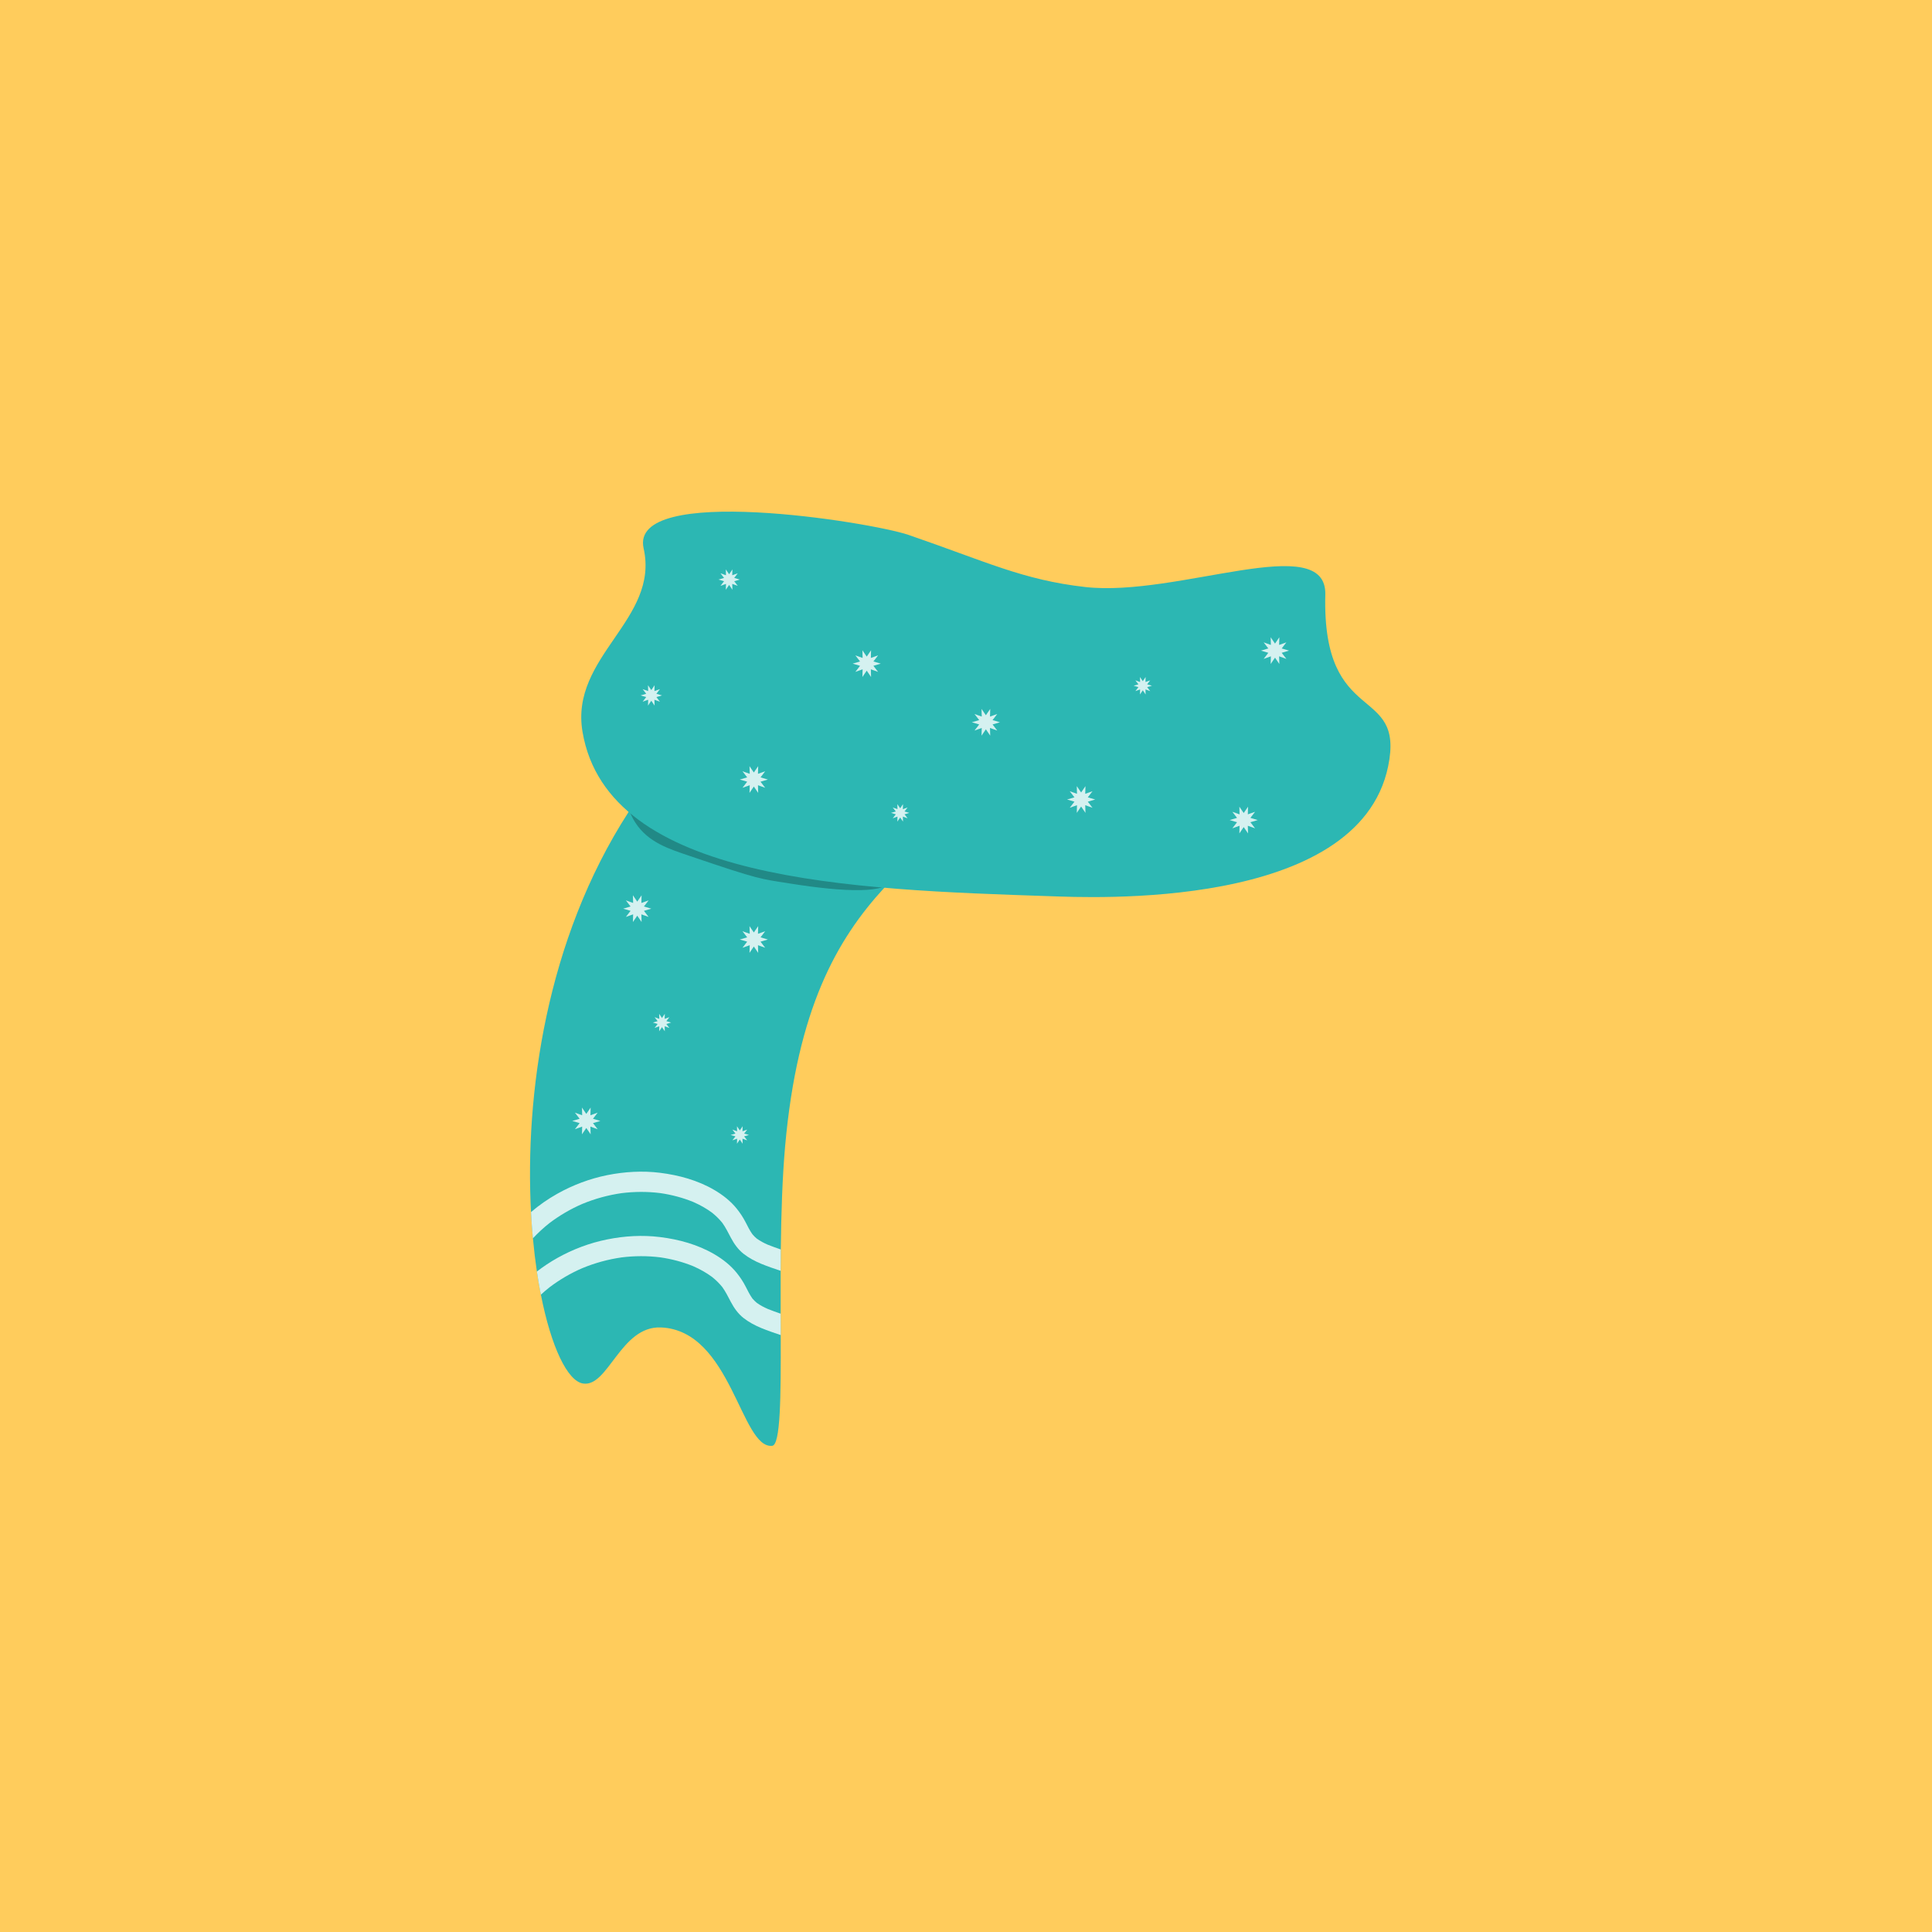
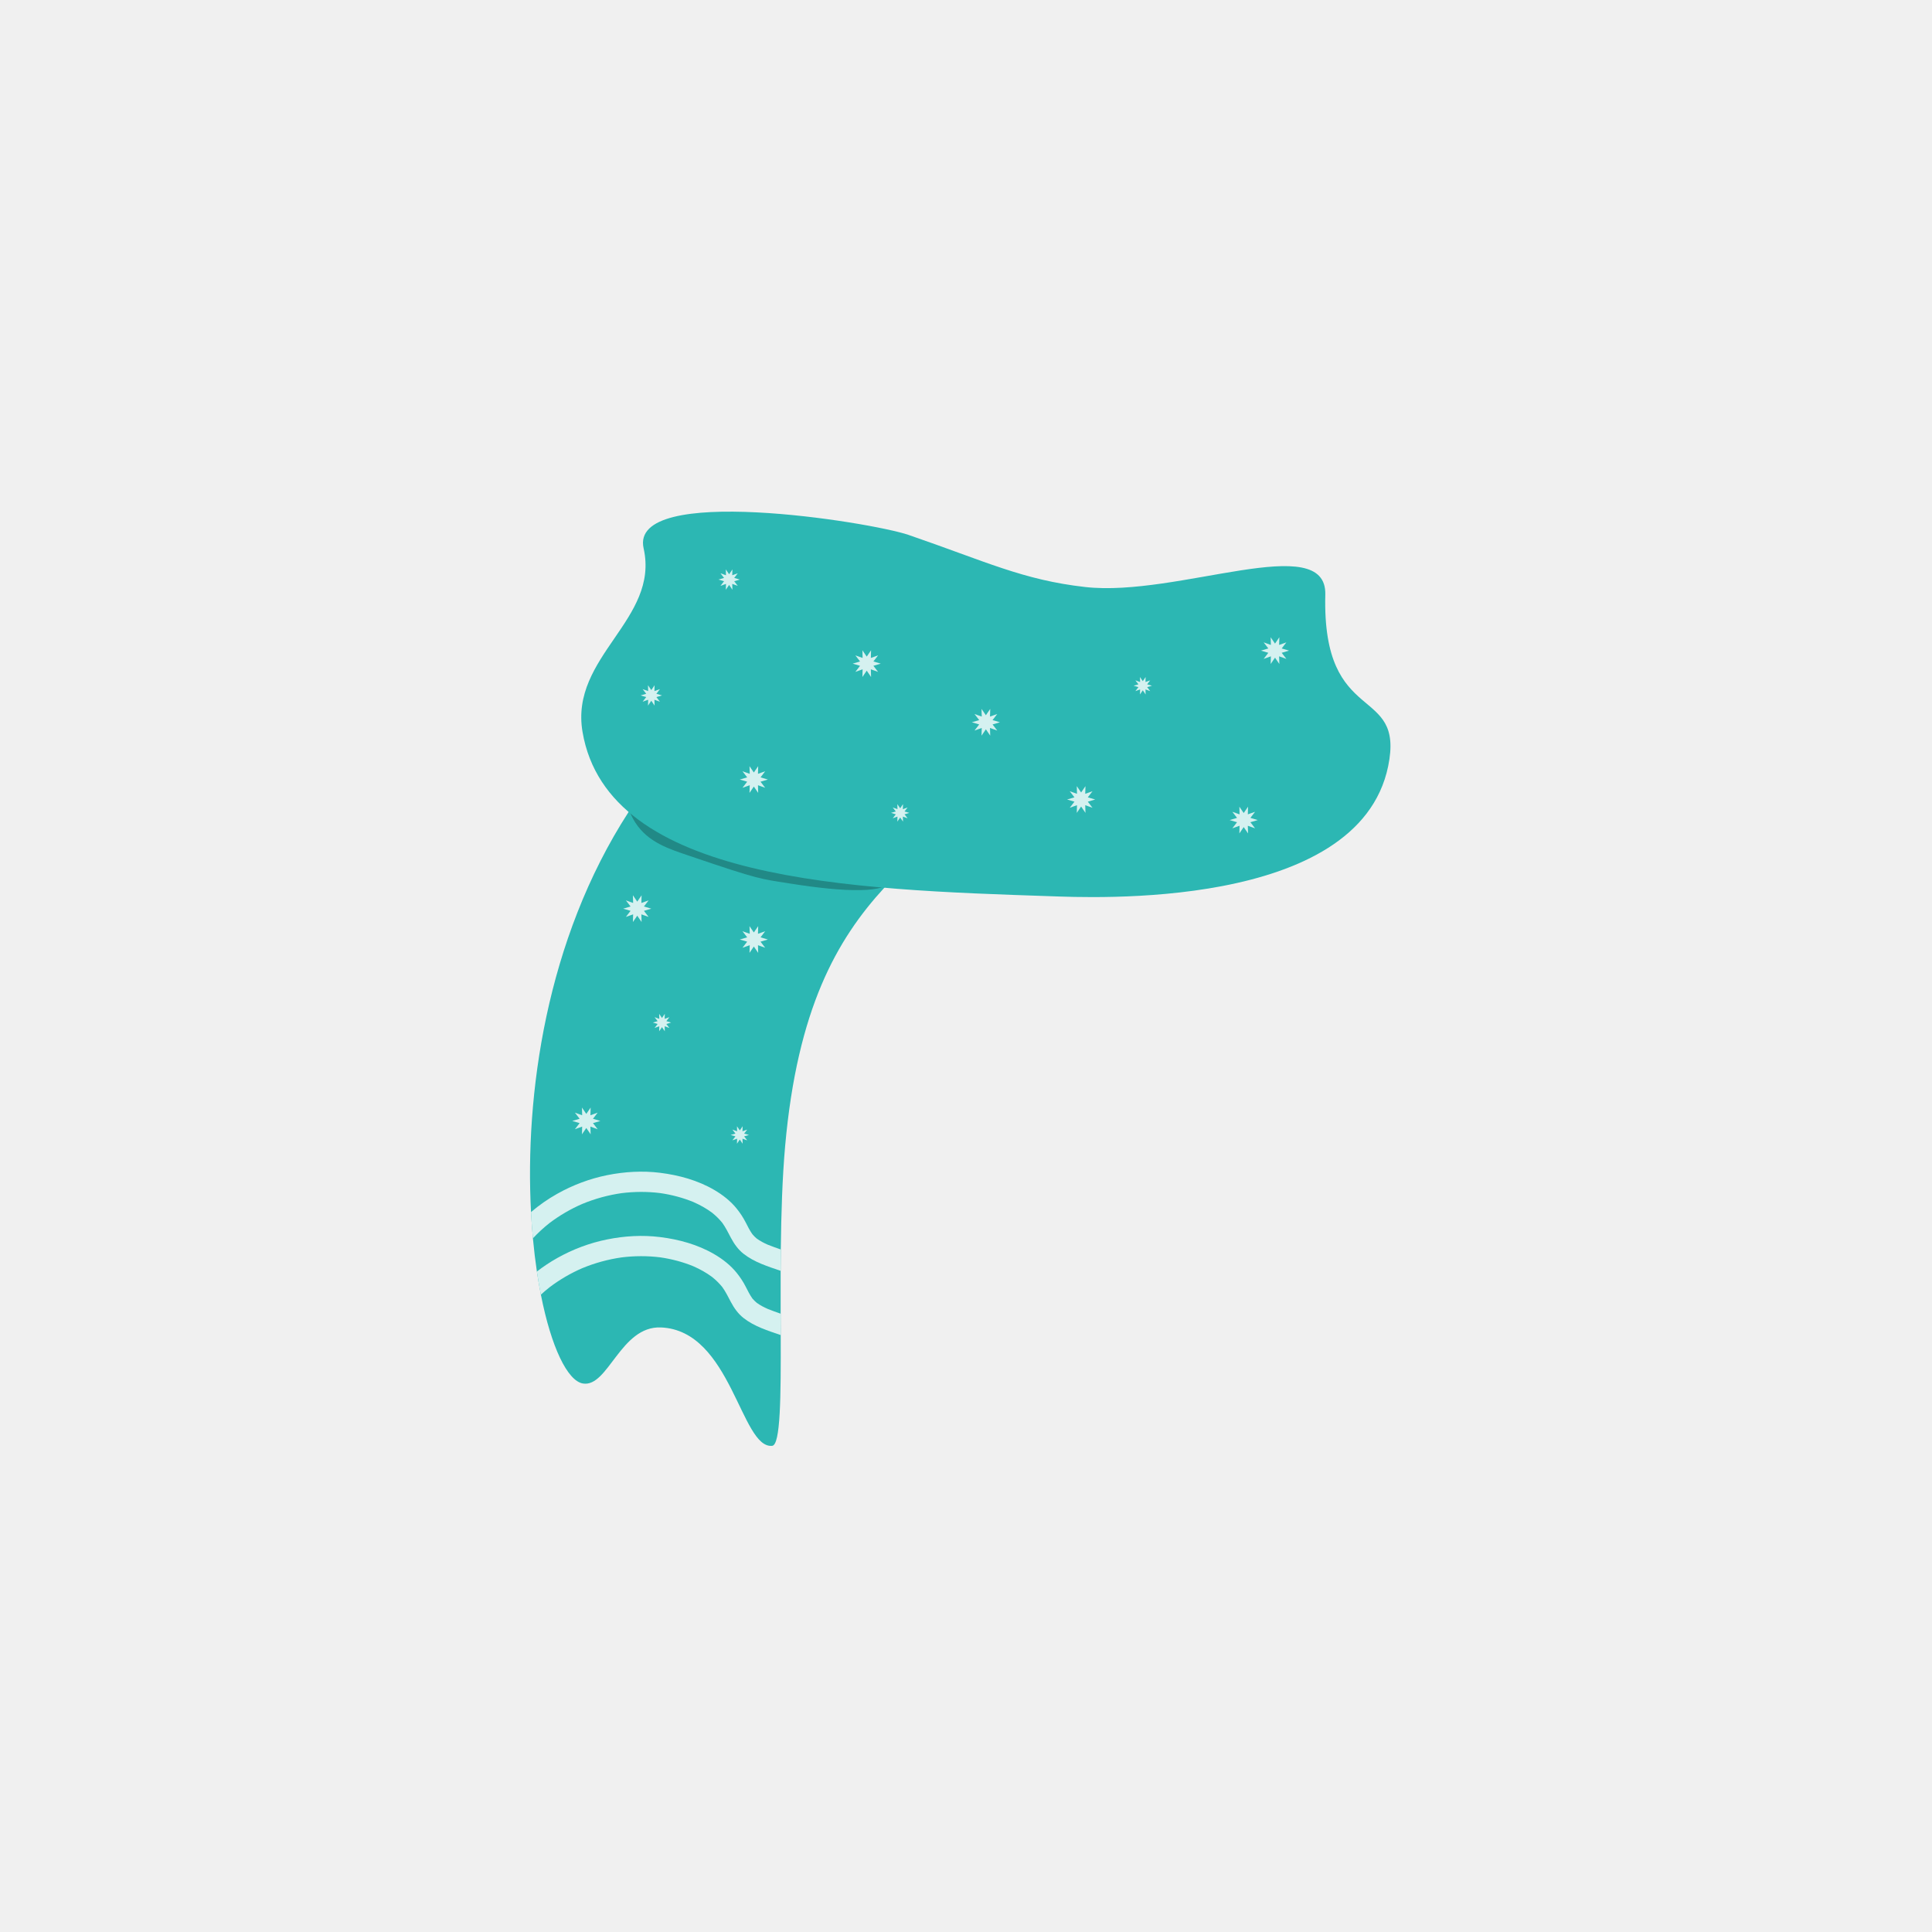
<svg xmlns="http://www.w3.org/2000/svg" width="400" zoomAndPan="magnify" viewBox="0 0 300 300" height="400" preserveAspectRatio="xMidYMid meet" version="1.0">
-   <rect x="-30" width="360" fill="#ffffff" y="-30" height="360" fill-opacity="1" />
-   <rect x="-30" width="360" fill="#ffcc5c" y="-30" height="360" fill-opacity="1" />
  <path fill="#2cb7b3" d="M 161.504 119.059 C 160.898 124.309 152.367 123.852 144.184 131.191 C 142.16 133.004 140.168 134.844 138.254 136.848 C 138.062 137.047 137.871 137.25 137.68 137.453 C 137.559 137.586 137.438 137.715 137.316 137.848 C 129.902 145.918 123.809 156.73 121.918 177.93 C 121.477 182.895 121.305 188.48 121.242 194.02 C 121.23 195.125 121.223 196.234 121.219 197.332 C 121.211 199.598 121.215 201.832 121.219 203.988 C 121.223 205.117 121.227 206.23 121.23 207.309 C 121.258 216.996 121.203 224.375 119.902 224.508 C 115.035 224.996 113.574 206.566 102.621 206.125 C 96.359 205.871 94.441 215.457 90.531 214.832 C 88.121 214.445 85.594 209.191 83.988 201.035 C 83.762 199.895 83.555 198.695 83.367 197.445 C 83.125 195.809 82.918 194.086 82.75 192.289 C 82.629 190.969 82.531 189.609 82.457 188.211 C 81.496 170.129 84.738 145.98 97.613 126.078 C 97.652 126.016 97.691 125.957 97.73 125.895 C 98.152 125.246 98.586 124.602 99.031 123.961 C 99.914 122.684 100.84 121.43 101.809 120.195 C 107.016 113.562 116.137 102.285 130.188 101.125 C 131.43 101.023 132.676 101.004 133.918 101.055 C 133.938 101.055 133.957 101.059 133.977 101.059 C 134.367 101.074 134.758 101.102 135.152 101.133 C 135.188 101.137 135.223 101.137 135.258 101.141 C 149.18 102.305 162.285 112.293 161.504 119.059 Z M 161.504 119.059 " fill-opacity="1" fill-rule="nonzero" />
  <path fill="#218986" d="M 97.16 123.656 C 97.316 124.723 97.684 126.23 98.648 127.727 C 100.664 130.848 103.953 131.84 107.027 132.887 C 118.176 136.68 117.98 136.441 122.746 137.203 C 131.051 138.527 138.223 138.84 138.355 136.438 C 138.484 134.168 131.031 129.137 97.16 123.656 Z M 97.16 123.656 " fill-opacity="1" fill-rule="nonzero" />
  <path fill="#2cb7b3" d="M 141.109 83.07 C 135.234 81.051 97.668 75.035 99.941 85.148 C 102.434 96.223 88.465 101.91 90.453 113.641 C 94.406 136.934 132.406 138.133 163.027 139.16 C 169.121 139.363 210.902 141.469 215.551 118.992 C 218.215 106.105 205.262 113.141 205.793 92.34 C 206.051 82.246 182.898 92.777 168.508 91.152 C 158.824 90.059 153.074 87.184 141.105 83.07 Z M 141.109 83.07 " fill-opacity="1" fill-rule="nonzero" />
  <path fill="#d5f1f0" d="M 121.227 207.309 C 119.227 206.621 117.141 205.984 115.457 204.66 C 114.609 203.996 113.984 203.105 113.484 202.16 C 113.062 201.367 112.676 200.566 112.148 199.84 C 111.68 199.266 111.152 198.75 110.574 198.289 C 110.57 198.285 110.57 198.285 110.566 198.281 C 109.68 197.625 108.711 197.086 107.699 196.641 C 107.695 196.637 107.695 196.633 107.688 196.633 C 106.039 195.953 104.301 195.5 102.535 195.242 C 100.535 194.992 98.512 195 96.516 195.25 C 94.418 195.551 92.363 196.113 90.406 196.926 C 88.605 197.707 86.902 198.699 85.336 199.887 C 84.871 200.25 84.418 200.637 83.984 201.039 C 83.758 199.898 83.555 198.699 83.367 197.445 C 84.367 196.668 85.43 195.965 86.527 195.348 C 88.93 193.996 91.562 193.004 94.266 192.461 C 96.965 191.914 99.75 191.75 102.48 192.09 C 105.422 192.453 108.348 193.25 110.922 194.758 C 112.223 195.516 113.457 196.48 114.402 197.66 C 114.941 198.328 115.398 199.023 115.789 199.789 C 116.113 200.418 116.422 201.055 116.832 201.633 C 117.043 201.879 117.273 202.105 117.523 202.312 C 118.043 202.688 118.613 202.984 119.199 203.242 C 119.203 203.246 119.207 203.246 119.215 203.25 C 119.871 203.516 120.543 203.754 121.219 203.988 C 121.223 205.121 121.223 206.23 121.227 207.312 Z M 121.227 207.309 " fill-opacity="1" fill-rule="nonzero" />
  <path fill="#d5f1f0" d="M 121.238 194.02 C 121.227 195.125 121.223 196.234 121.215 197.332 C 119.215 196.645 117.137 196.008 115.457 194.688 C 114.609 194.02 113.984 193.129 113.484 192.184 C 113.062 191.395 112.68 190.598 112.152 189.871 C 111.688 189.297 111.156 188.781 110.582 188.316 C 110.578 188.316 110.574 188.312 110.574 188.312 L 110.574 188.309 C 109.68 187.648 108.707 187.105 107.688 186.66 C 107.684 186.652 107.676 186.652 107.668 186.648 C 106.016 185.973 104.281 185.516 102.516 185.262 C 100.523 185.012 98.504 185.023 96.508 185.273 C 94.426 185.574 92.391 186.129 90.445 186.934 C 88.617 187.723 86.891 188.727 85.305 189.93 C 84.395 190.652 83.539 191.441 82.746 192.289 C 82.625 190.969 82.527 189.609 82.453 188.215 C 83.715 187.133 85.086 186.18 86.527 185.371 C 88.93 184.02 91.562 183.027 94.266 182.48 C 96.965 181.938 99.746 181.773 102.48 182.109 C 105.422 182.477 108.348 183.273 110.922 184.781 C 112.219 185.539 113.457 186.504 114.402 187.684 C 114.941 188.352 115.395 189.047 115.789 189.812 C 116.113 190.441 116.422 191.078 116.832 191.652 C 117.039 191.902 117.27 192.129 117.52 192.336 C 118.035 192.703 118.594 193 119.172 193.254 C 119.172 193.254 119.176 193.254 119.176 193.258 C 119.855 193.531 120.547 193.777 121.238 194.016 Z M 121.238 194.02 " fill-opacity="1" fill-rule="nonzero" />
  <path fill="#d5f1f0" d="M 134.586 101.957 L 135.258 100.973 L 135.227 102.164 L 136.352 101.766 L 135.621 102.711 L 136.766 103.047 L 135.621 103.387 L 136.352 104.332 L 135.227 103.93 L 135.258 105.125 L 134.586 104.141 L 133.914 105.125 L 133.945 103.93 L 132.82 104.332 L 133.547 103.387 L 132.406 103.047 L 133.547 102.711 L 132.82 101.766 L 133.945 102.164 L 133.914 100.973 Z M 134.586 101.957 " fill-opacity="1" fill-rule="nonzero" />
  <path fill="#d5f1f0" d="M 117.055 119.953 L 117.73 118.969 L 117.699 120.16 L 118.82 119.762 L 118.094 120.707 L 119.238 121.047 L 118.094 121.383 L 118.82 122.328 L 117.699 121.93 L 117.73 123.121 L 117.055 122.137 L 116.383 123.121 L 116.418 121.93 L 115.293 122.328 L 116.02 121.383 L 114.875 121.047 L 116.02 120.707 L 115.293 119.762 L 116.418 120.16 L 116.383 118.969 Z M 117.055 119.953 " fill-opacity="1" fill-rule="nonzero" />
  <path fill="#d5f1f0" d="M 153.086 111.062 L 153.762 110.078 L 153.727 111.27 L 154.852 110.871 L 154.125 111.816 L 155.27 112.152 L 154.125 112.492 L 154.852 113.438 L 153.727 113.039 L 153.762 114.23 L 153.086 113.246 L 152.414 114.23 L 152.445 113.039 L 151.32 113.438 L 152.051 112.492 L 150.906 112.152 L 152.051 111.816 L 151.32 110.871 L 152.445 111.27 L 152.414 110.078 Z M 153.086 111.062 " fill-opacity="1" fill-rule="nonzero" />
  <path fill="#d5f1f0" d="M 167.875 123.055 L 168.551 122.07 L 168.516 123.262 L 169.641 122.863 L 168.914 123.809 L 170.059 124.145 L 168.914 124.484 L 169.641 125.43 L 168.516 125.031 L 168.551 126.223 L 167.875 125.238 L 167.203 126.223 L 167.234 125.031 L 166.109 125.43 L 166.84 124.484 L 165.695 124.145 L 166.84 123.809 L 166.109 122.863 L 167.234 123.262 L 167.203 122.07 Z M 167.875 123.055 " fill-opacity="1" fill-rule="nonzero" />
  <path fill="#d5f1f0" d="M 117.055 144.793 L 117.73 143.809 L 117.699 145 L 118.82 144.602 L 118.094 145.547 L 119.238 145.887 L 118.094 146.223 L 118.82 147.168 L 117.699 146.77 L 117.73 147.961 L 117.055 146.977 L 116.383 147.961 L 116.418 146.77 L 115.293 147.168 L 116.02 146.223 L 114.875 145.887 L 116.02 145.547 L 115.293 144.602 L 116.418 145 L 116.383 143.809 Z M 117.055 144.793 " fill-opacity="1" fill-rule="nonzero" />
  <path fill="#d5f1f0" d="M 91.039 172.969 L 91.715 171.98 L 91.68 173.176 L 92.805 172.773 L 92.078 173.723 L 93.223 174.059 L 92.078 174.398 L 92.805 175.344 L 91.68 174.941 L 91.715 176.137 L 91.039 175.152 L 90.367 176.137 L 90.398 174.941 L 89.273 175.344 L 90.004 174.398 L 88.859 174.059 L 90.004 173.723 L 89.273 172.773 L 90.398 173.176 L 90.367 171.98 Z M 91.039 172.969 " fill-opacity="1" fill-rule="nonzero" />
  <path fill="#d5f1f0" d="M 98.953 140.004 L 99.625 139.02 L 99.594 140.211 L 100.715 139.812 L 99.988 140.758 L 101.133 141.098 L 99.988 141.434 L 100.715 142.379 L 99.594 141.98 L 99.625 143.172 L 98.953 142.188 L 98.277 143.172 L 98.312 141.98 L 97.188 142.379 L 97.914 141.434 L 96.77 141.098 L 97.914 140.758 L 97.188 139.812 L 98.312 140.211 L 98.277 139.02 Z M 98.953 140.004 " fill-opacity="1" fill-rule="nonzero" />
  <path fill="#d5f1f0" d="M 193.121 126.246 L 193.797 125.262 L 193.762 126.453 L 194.887 126.055 L 194.16 127 L 195.305 127.34 L 194.16 127.676 L 194.887 128.621 L 193.762 128.223 L 193.797 129.414 L 193.121 128.43 L 192.449 129.414 L 192.48 128.223 L 191.359 128.621 L 192.086 127.676 L 190.941 127.34 L 192.086 127 L 191.359 126.055 L 192.48 126.453 L 192.449 125.262 Z M 193.121 126.246 " fill-opacity="1" fill-rule="nonzero" />
  <path fill="#d5f1f0" d="M 197.984 99.938 L 198.656 98.953 L 198.621 100.145 L 199.746 99.746 L 199.02 100.691 L 200.164 101.027 L 199.02 101.367 L 199.746 102.312 L 198.621 101.914 L 198.656 103.105 L 197.984 102.121 L 197.309 103.105 L 197.34 101.914 L 196.219 102.312 L 196.945 101.367 L 195.801 101.027 L 196.945 100.691 L 196.219 99.746 L 197.34 100.145 L 197.309 98.953 Z M 197.984 99.938 " fill-opacity="1" fill-rule="nonzero" />
  <path fill="#d5f1f0" d="M 177.453 105.77 L 177.891 105.125 L 177.871 105.902 L 178.602 105.645 L 178.129 106.262 L 178.875 106.48 L 178.129 106.699 L 178.602 107.316 L 177.871 107.055 L 177.891 107.836 L 177.453 107.191 L 177.012 107.836 L 177.035 107.055 L 176.301 107.316 L 176.777 106.699 L 176.027 106.48 L 176.777 106.262 L 176.301 105.645 L 177.035 105.902 L 177.012 105.125 Z M 177.453 105.77 " fill-opacity="1" fill-rule="nonzero" />
  <path fill="#d5f1f0" d="M 139.777 125.512 L 140.219 124.867 L 140.195 125.648 L 140.93 125.387 L 140.453 126.004 L 141.199 126.223 L 140.453 126.445 L 140.93 127.062 L 140.195 126.801 L 140.219 127.578 L 139.777 126.938 L 139.34 127.578 L 139.359 126.801 L 138.625 127.062 L 139.102 126.445 L 138.355 126.223 L 139.102 126.004 L 138.625 125.387 L 139.359 125.648 L 139.34 124.867 Z M 139.777 125.512 " fill-opacity="1" fill-rule="nonzero" />
  <path fill="#d5f1f0" d="M 102.793 158.07 L 103.23 157.426 L 103.211 158.207 L 103.941 157.945 L 103.469 158.562 L 104.215 158.781 L 103.469 159.004 L 103.941 159.621 L 103.211 159.359 L 103.23 160.137 L 102.793 159.496 L 102.352 160.137 L 102.375 159.359 L 101.641 159.621 L 102.117 159.004 L 101.371 158.781 L 102.117 158.562 L 101.641 157.945 L 102.375 158.207 L 102.352 157.426 Z M 102.793 158.07 " fill-opacity="1" fill-rule="nonzero" />
  <path fill="#d5f1f0" d="M 114.875 175.527 L 115.316 174.883 L 115.293 175.664 L 116.027 175.402 L 115.551 176.02 L 116.297 176.238 L 115.551 176.457 L 116.027 177.074 L 115.293 176.812 L 115.316 177.594 L 114.875 176.949 L 114.438 177.594 L 114.457 176.812 L 113.727 177.074 L 114.199 176.457 L 113.453 176.238 L 114.199 176.02 L 113.727 175.402 L 114.457 175.664 L 114.438 174.883 Z M 114.875 175.527 " fill-opacity="1" fill-rule="nonzero" />
  <path fill="#d5f1f0" d="M 101.133 107.152 L 101.645 106.402 L 101.621 107.312 L 102.477 107.008 L 101.922 107.727 L 102.793 107.984 L 101.922 108.242 L 102.477 108.961 L 101.621 108.656 L 101.645 109.566 L 101.133 108.816 L 100.621 109.566 L 100.645 108.656 L 99.789 108.961 L 100.344 108.242 L 99.473 107.984 L 100.344 107.727 L 99.789 107.008 L 100.645 107.312 L 100.621 106.402 Z M 101.133 107.152 " fill-opacity="1" fill-rule="nonzero" />
  <path fill="#d5f1f0" d="M 113.219 89.168 L 113.73 88.418 L 113.703 89.324 L 114.559 89.02 L 114.008 89.738 L 114.875 89.996 L 114.008 90.254 L 114.559 90.973 L 113.703 90.668 L 113.73 91.578 L 113.219 90.828 L 112.703 91.578 L 112.73 90.668 L 111.875 90.973 L 112.43 90.254 L 111.559 89.996 L 112.43 89.738 L 111.875 89.02 L 112.73 89.324 L 112.703 88.418 Z M 113.219 89.168 " fill-opacity="1" fill-rule="nonzero" />
</svg>
